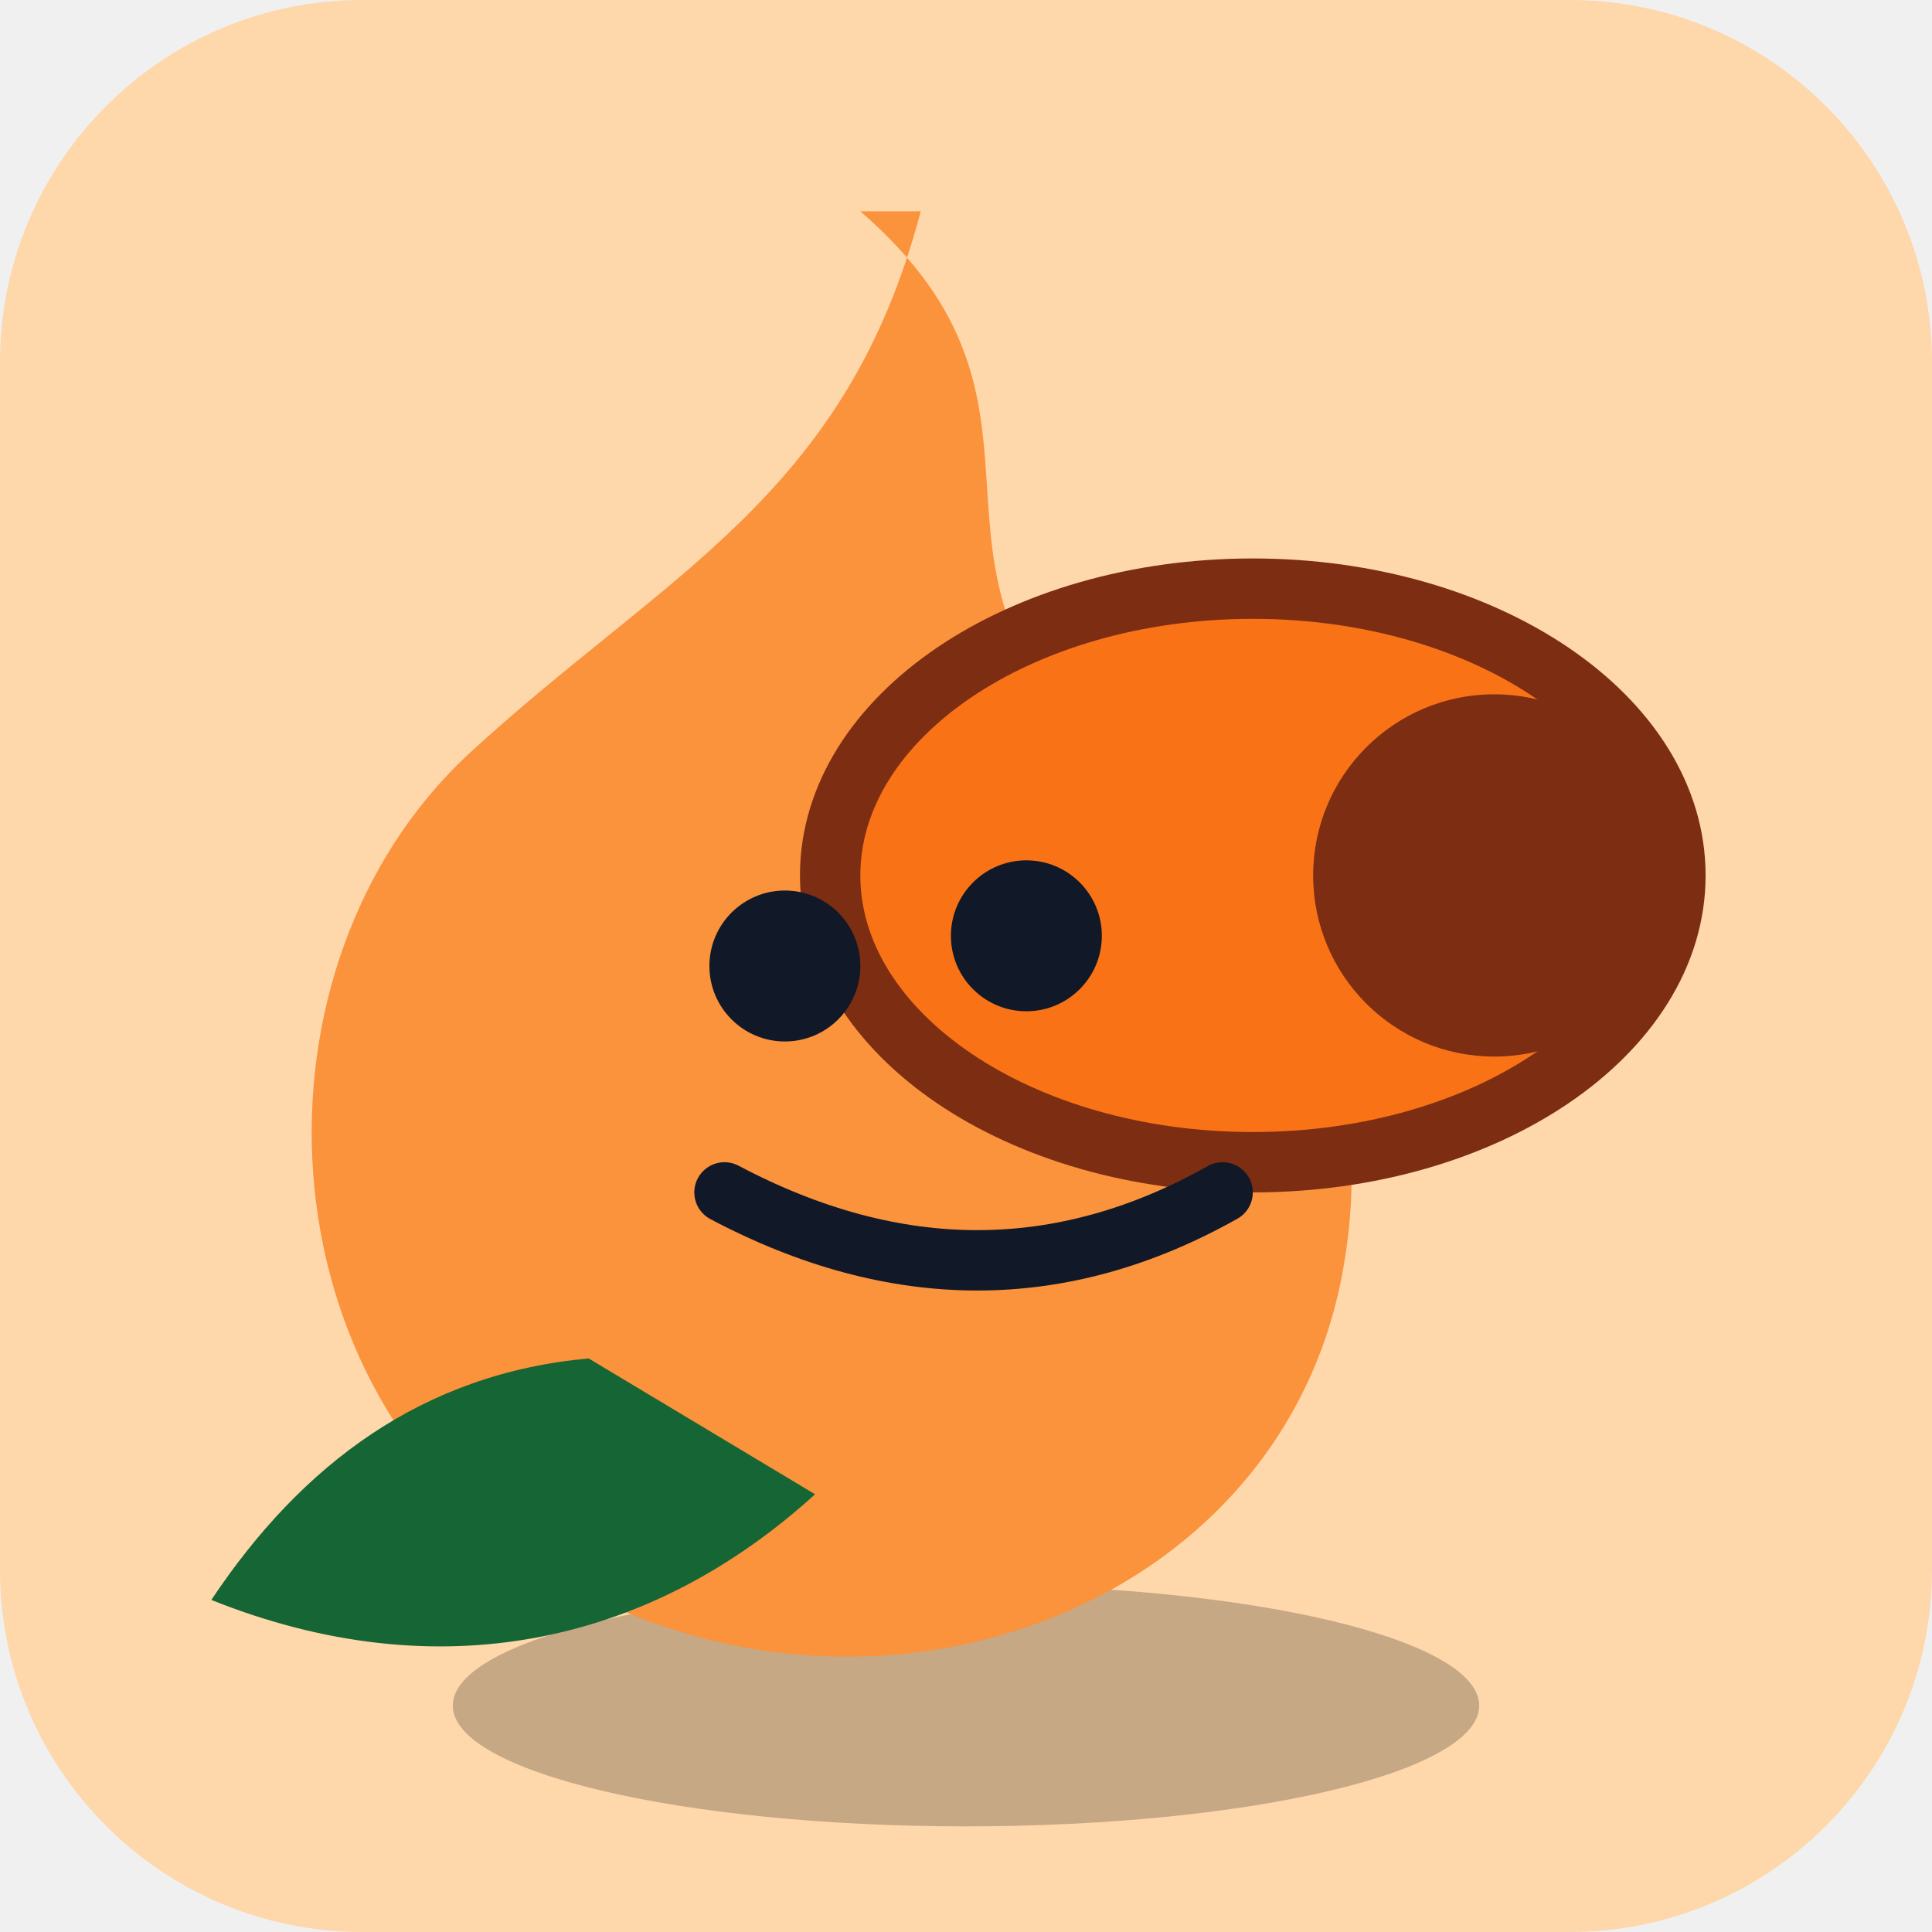
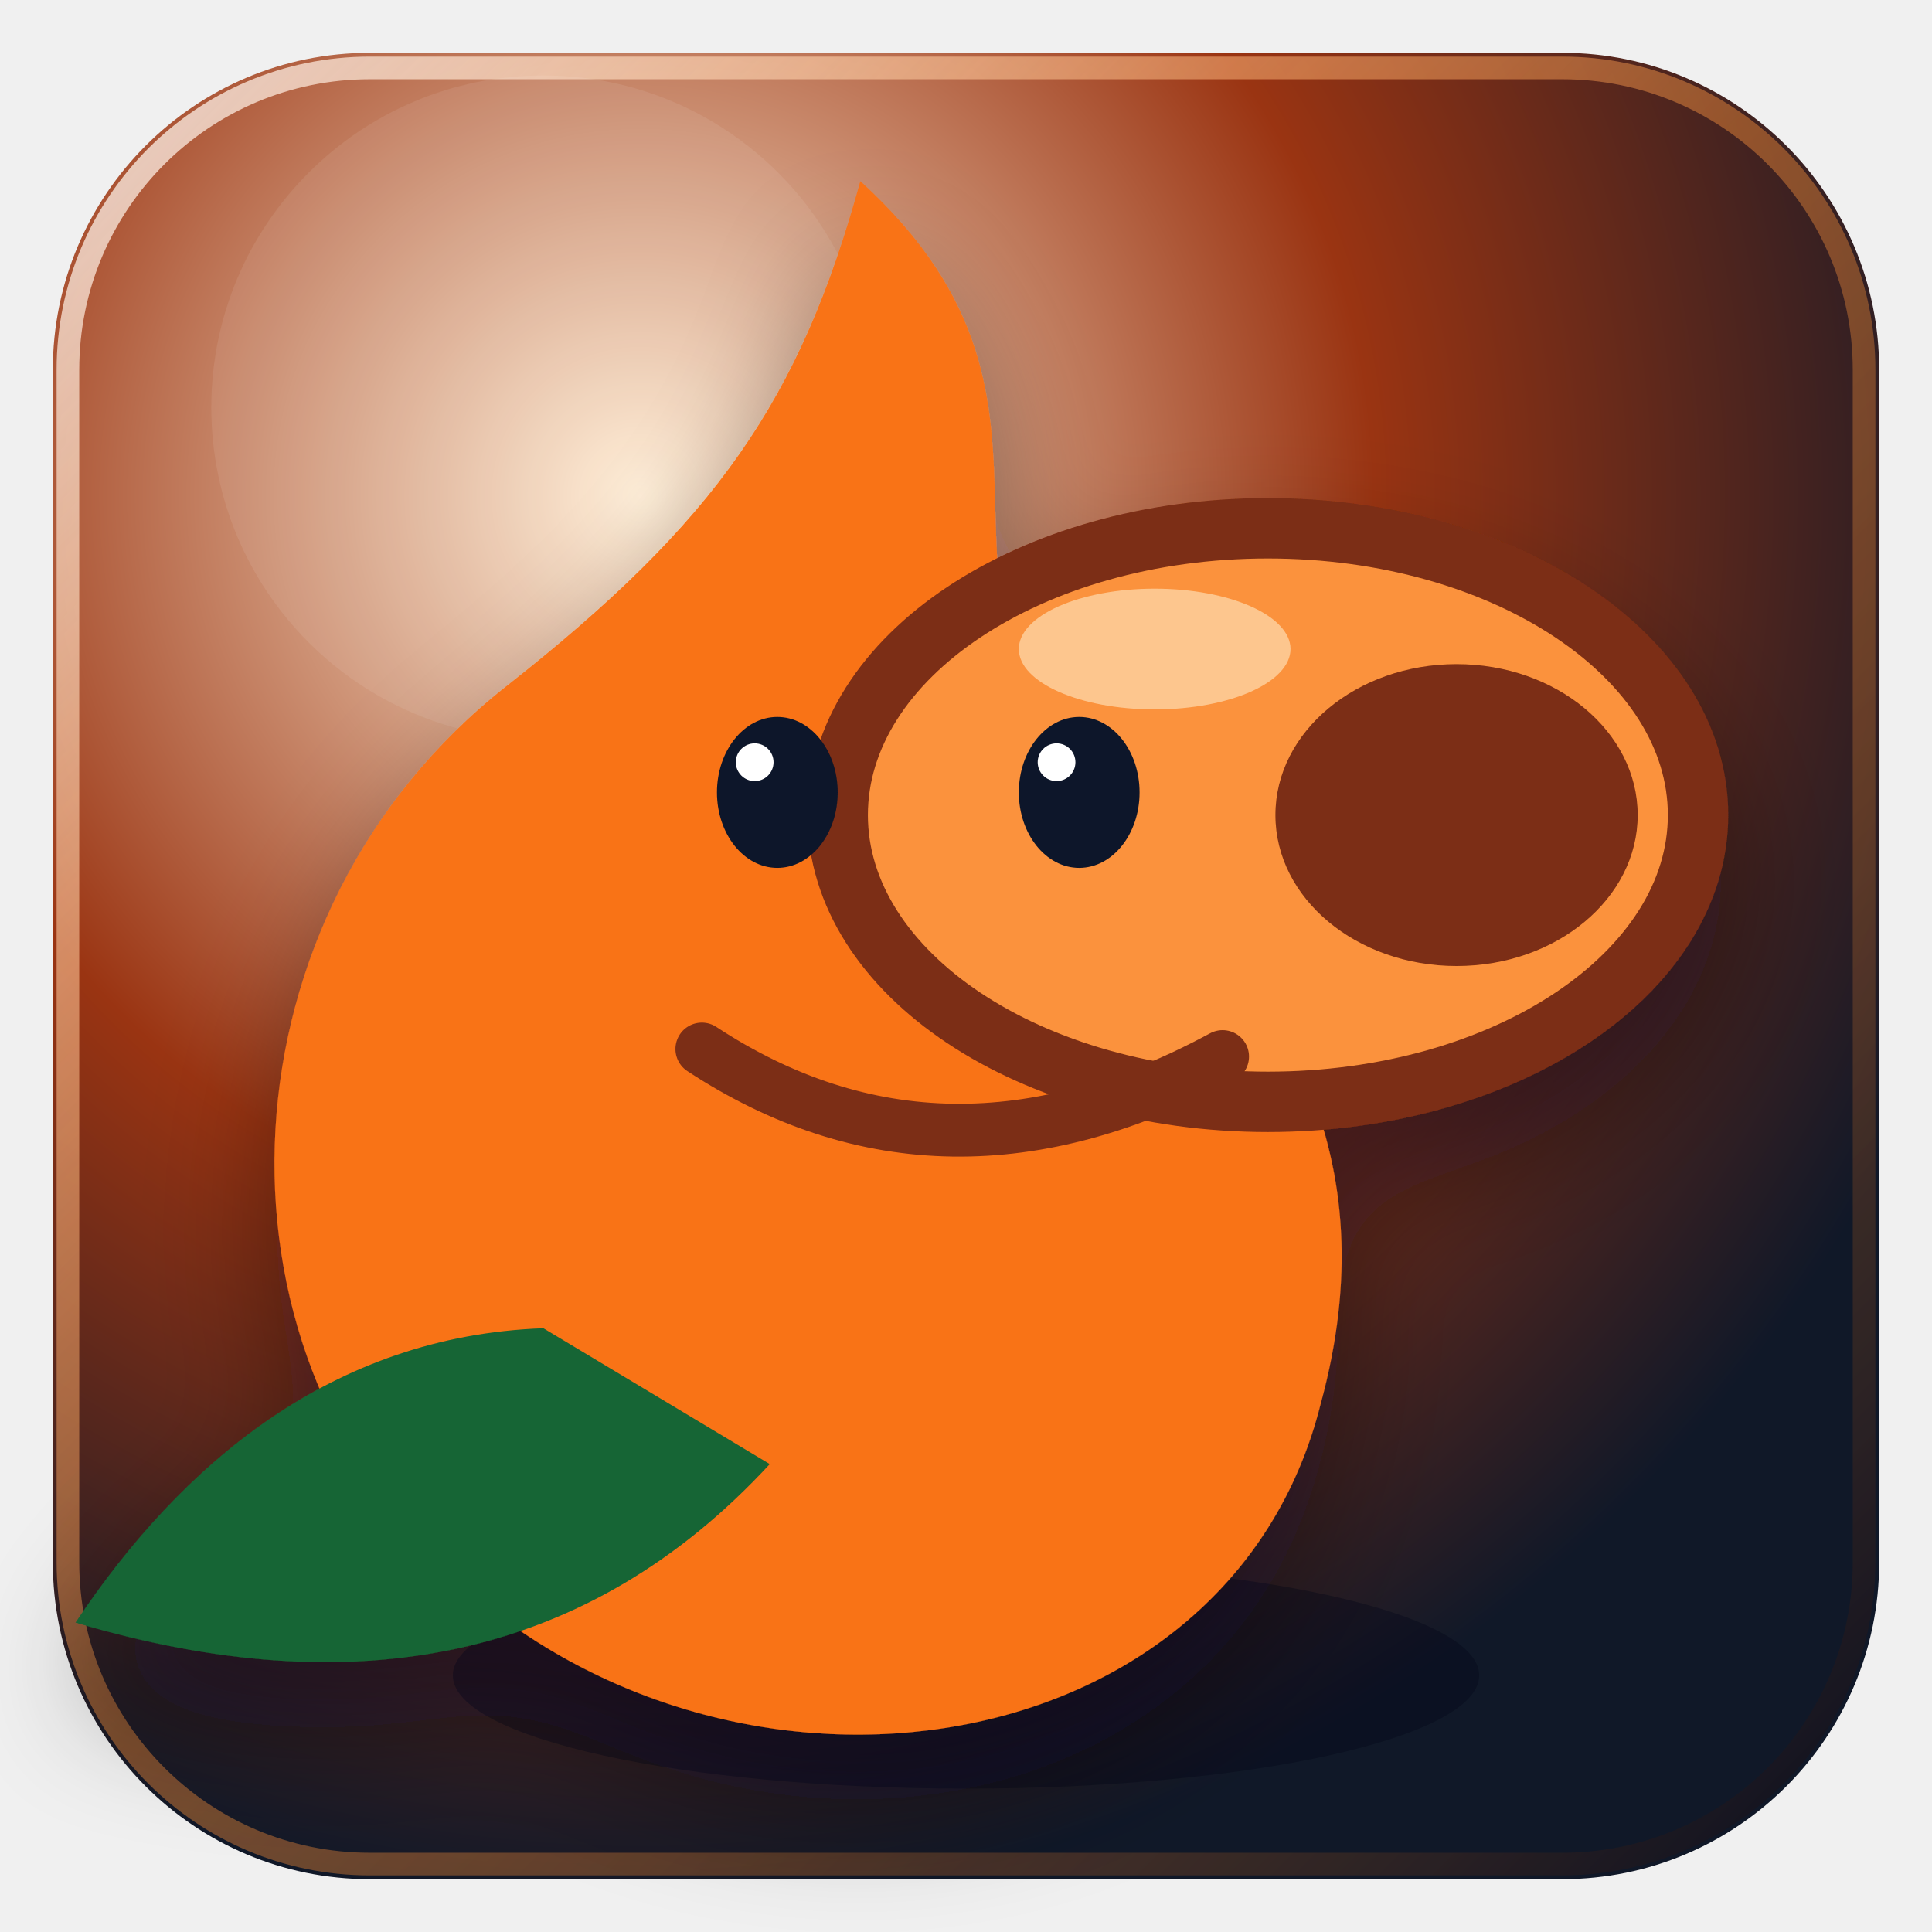
- <svg xmlns="http://www.w3.org/2000/svg" viewBox="0 0 128 128" role="img" aria-label="火焰豌豆射手">
-   <style>.bob{animation:bob 1.4s ease-in-out infinite alternate;transform-origin:64px 82px}.blink{animation:blink 2.8s infinite}.glow{animation:glow 1.2s ease-in-out infinite alternate}.run{animation:run .55s ease-in-out infinite alternate;transform-origin:64px 88px}@keyframes bob{from{transform:translateY(2px)}to{transform:translateY(-4px)}}@keyframes blink{0%,92%,100%{transform:scaleY(1)}95%{transform:scaleY(.12)}}@keyframes glow{from{opacity:.55}to{opacity:1}}@keyframes run{from{transform:rotate(-2deg)}to{transform:rotate(3deg)}}</style>
-   <rect width="128" height="128" rx="24" fill="#fed7aa" />
-   <ellipse cx="64" cy="113" rx="34" ry="8" fill="#000" opacity=".22" />
-   <g class="bob">
-     <path class="glow" d="M57 14c15 13 2 23 16 36 9 9 19 17 16 34-4 23-32 33-53 20-19-12-20-40-5-54 13-12 25-17 30-36z" fill="#fb923c" />
-     <ellipse cx="83" cy="58" rx="28" ry="19" fill="#f97316" stroke="#7c2d12" stroke-width="4" />
-     <circle cx="99" cy="58" r="12" fill="#7c2d12" />
-     <path d="M39 90c-11 1-19 7-25 16 15 6 29 3 40-7" fill="#166534" />
+ <svg xmlns="http://www.w3.org/2000/svg" viewBox="0 0 256 256" role="img" aria-label="火焰豌豆射手" class="premium-detail">
+   <defs>
+     <radialGradient id="bg" cx="32%" cy="24%" r="78%">
+       <stop offset="0" stop-color="#ffedd5" />
+       <stop offset="0.52" stop-color="#9a3412" />
+       <stop offset="1" stop-color="#101828" />
+     </radialGradient>
+     <linearGradient id="rim" x1="0" y1="0" x2="1" y2="1">
+       <stop offset="0" stop-color="#fff" stop-opacity=".95" />
+       <stop offset=".48" stop-color="#fb923c" stop-opacity=".55" />
+       <stop offset="1" stop-color="#020617" stop-opacity=".75" />
+     </linearGradient>
+     <linearGradient id="metal" x1="0" y1="0" x2="1" y2="1">
+       <stop offset="0" stop-color="#f8fafc" />
+       <stop offset=".35" stop-color="#94a3b8" />
+       <stop offset=".7" stop-color="#475569" />
+       <stop offset="1" stop-color="#1e293b" />
+     </linearGradient>
+     <filter id="shadow" x="-30%" y="-30%" width="160%" height="170%">
+       <feDropShadow dx="0" dy="9" stdDeviation="8" flood-color="#020617" flood-opacity=".42" />
+     </filter>
+     <filter id="softGlow" x="-50%" y="-50%" width="200%" height="200%">
+       <feGaussianBlur stdDeviation="5" result="blur" />
+       <feMerge>
+         <feMergeNode in="blur" />
+         <feMergeNode in="SourceGraphic" />
+       </feMerge>
+     </filter>
+     <style>.float{animation:float 1.8s ease-in-out infinite alternate;transform-origin:128px 154px}.run{animation:run .72s ease-in-out infinite alternate;transform-origin:128px 170px}.blink{animation:blink 3.2s infinite;transform-origin:center}.shine{animation:shine 1.4s ease-in-out infinite alternate}@keyframes float{from{transform:translateY(4px)}to{transform:translateY(-6px)}}@keyframes run{from{transform:rotate(-2.5deg) translateY(2px)}to{transform:rotate(2.5deg) translateY(-3px)}}@keyframes blink{0%,91%,100%{transform:scaleY(1)}94%{transform:scaleY(.12)}}@keyframes shine{from{opacity:.35}to{opacity:1}}</style>
+   </defs>
+   <rect x="7" y="7" width="242" height="242" rx="42" fill="url(#bg)" />
+   <rect x="9" y="9" width="238" height="238" rx="40" fill="none" stroke="url(#rim)" stroke-width="3" opacity=".8" />
+   <circle cx="72" cy="54" r="44" fill="#fff" opacity=".08" />
+   <ellipse cx="128" cy="222" rx="68" ry="15" fill="#020617" opacity=".38" />
+   <g class="float" filter="url(#shadow)">
+     <path class="shine" d="M114 24c34 31 2 55 35 87 21 20 35 42 26 75-12 48-77 58-115 23-34-31-31-88 7-118 28-22 39-38 47-67z" fill="#f97316" />
+     <path d="M72 176c-28 1-48 18-62 39 37 11 68 5 92-21" fill="#166534" />
+     <ellipse cx="168" cy="108" rx="57" ry="38" fill="#fb923c" stroke="#7c2d12" stroke-width="8" />
+     <ellipse cx="193" cy="108" rx="24" ry="20" fill="#7c2d12" />
+     <ellipse class="shine" cx="153" cy="86" rx="18" ry="8" fill="#fed7aa" opacity=".75" />
    <g class="blink">
-       <circle cx="52" cy="64" r="5" fill="#111827" />
-       <circle cx="68" cy="62" r="5" fill="#111827" />
+       <ellipse cx="103" cy="105" rx="8" ry="10" fill="#0f172a" />
+       <ellipse cx="143" cy="105" rx="8" ry="10" fill="#0f172a" />
+       <circle cx="100" cy="101" r="2.5" fill="#fff" />
+       <circle cx="140" cy="101" r="2.5" fill="#fff" />
    </g>
-     <path d="M48 79q17 9 33 0" fill="none" stroke="#111827" stroke-width="4" stroke-linecap="round" />
+     <path d="M93 139q32 21 69 1" fill="none" stroke="#7c2d12" stroke-width="7" stroke-linecap="round" />
  </g>
</svg>
